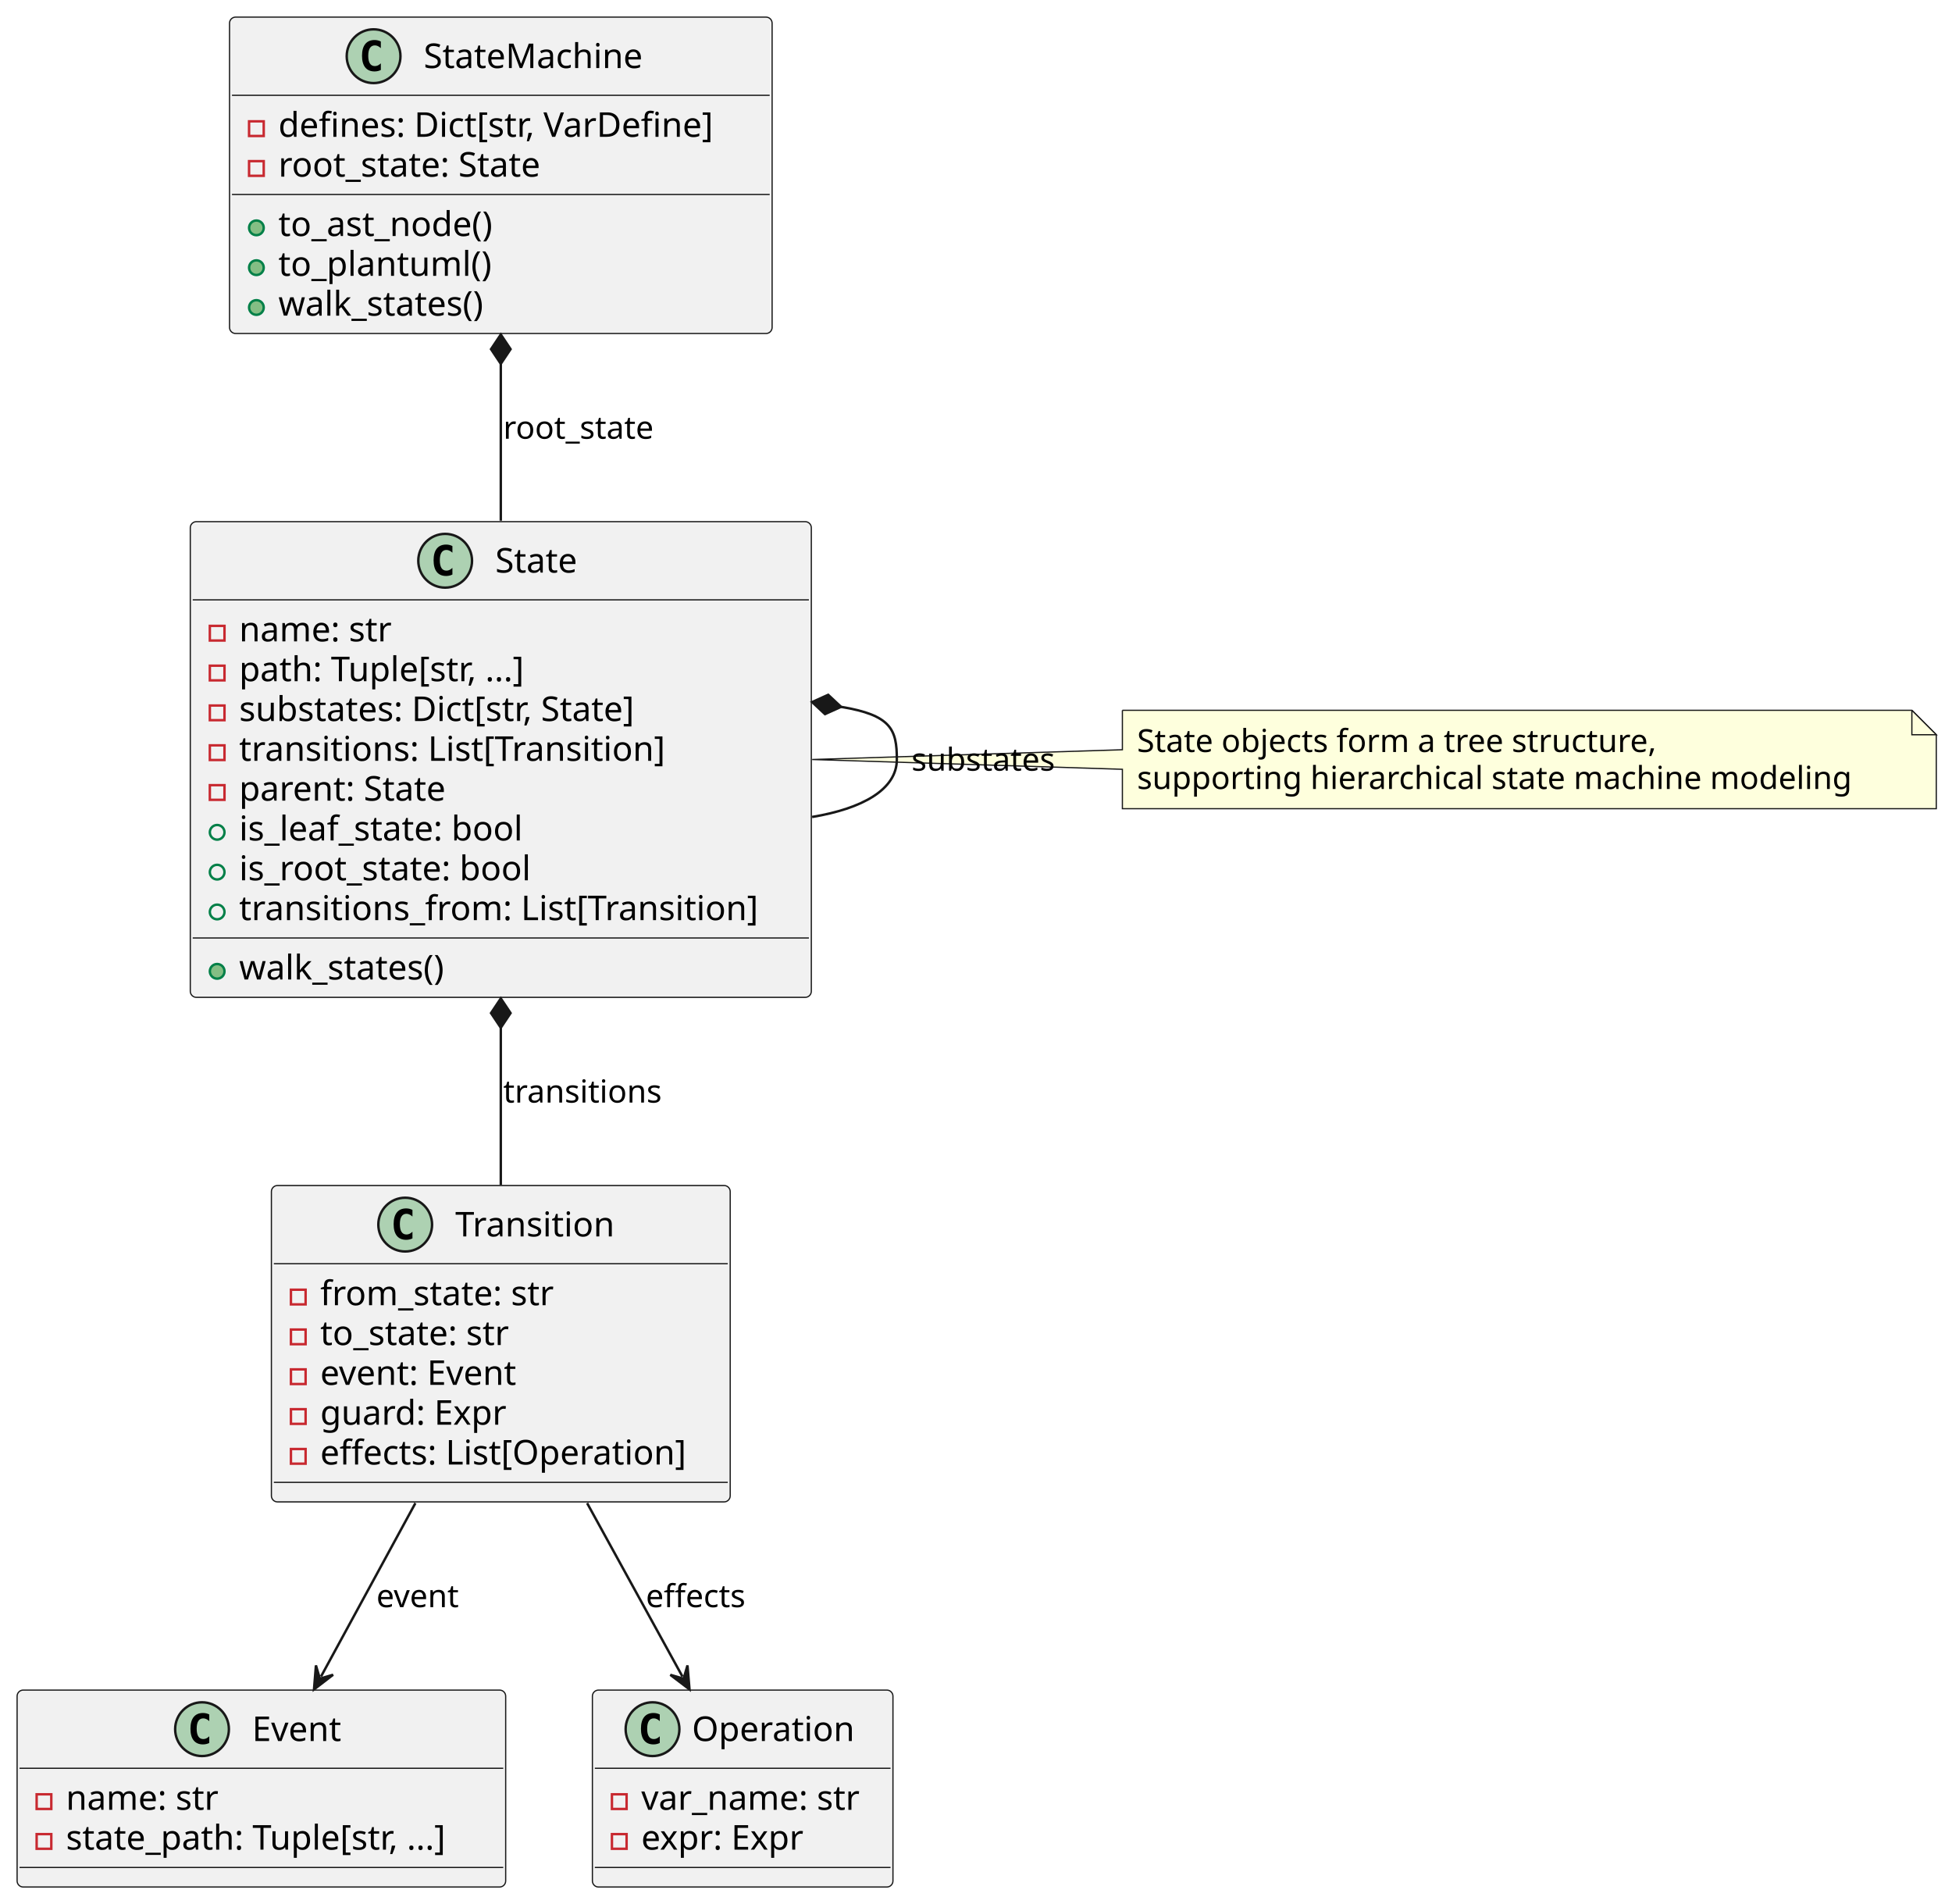
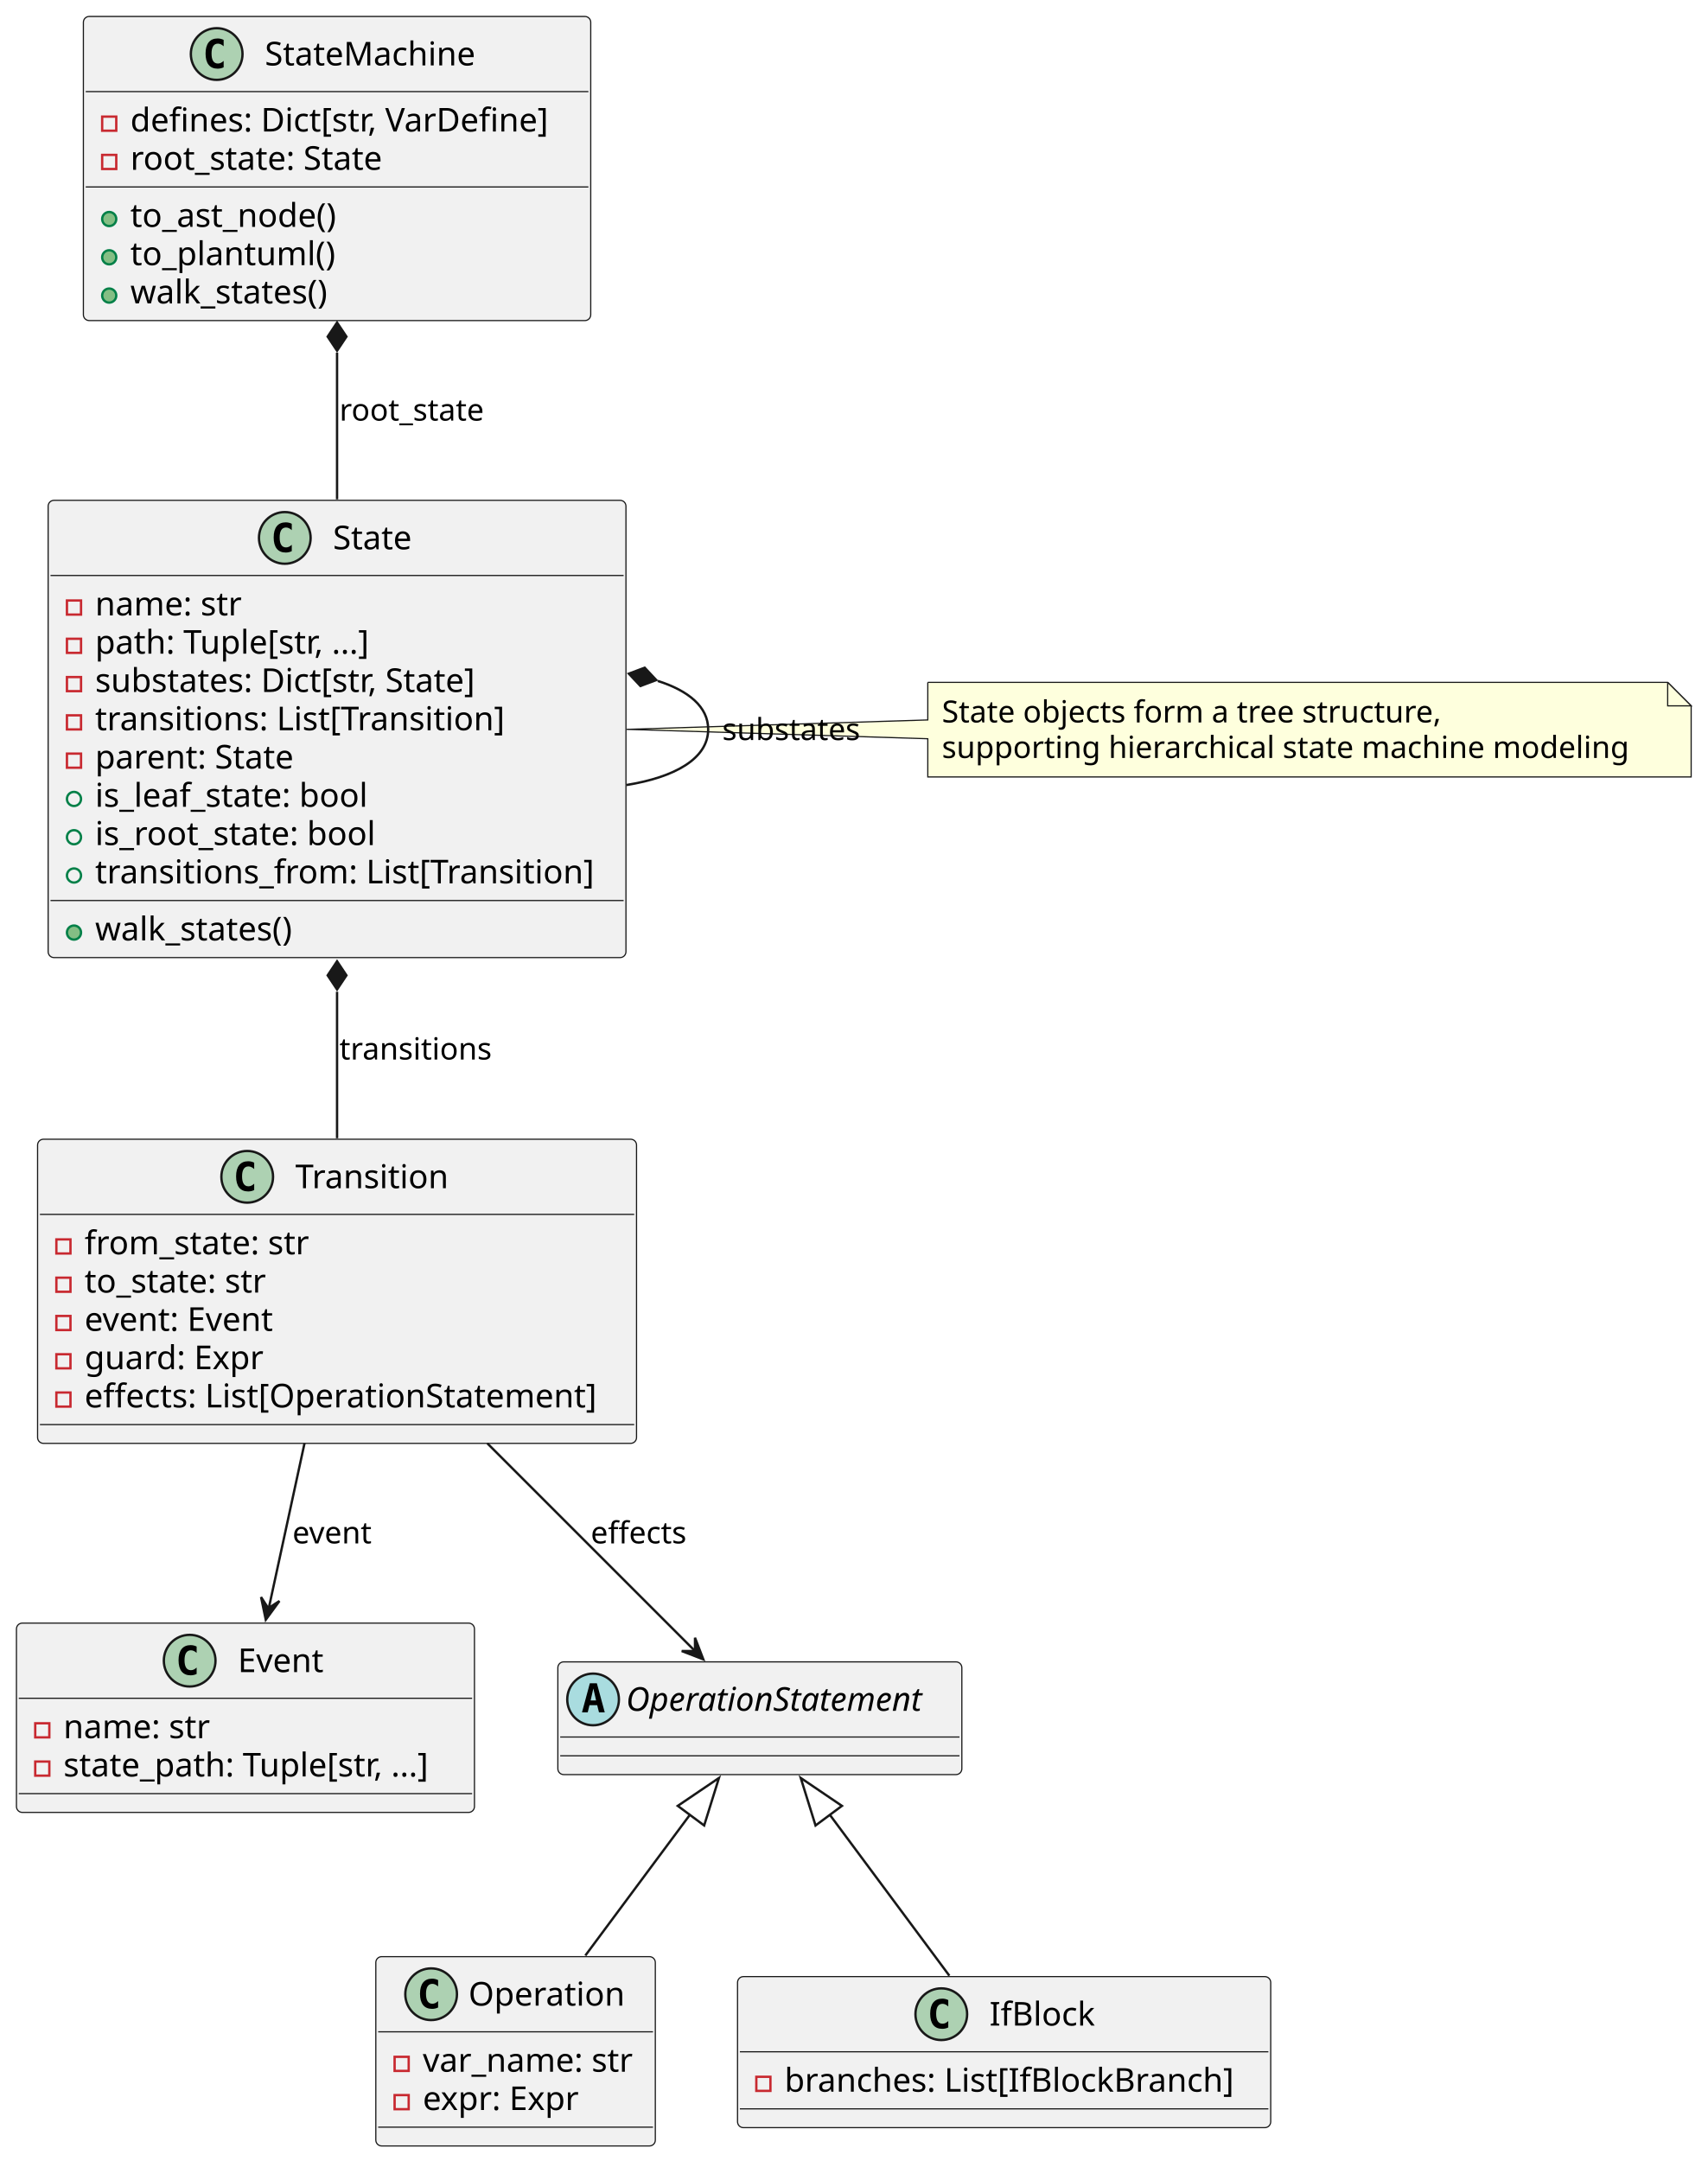
- <svg xmlns="http://www.w3.org/2000/svg" contentStyleType="text/css" data-diagram-type="CLASS" height="779px" preserveAspectRatio="none" style="width:799px;height:779px;background:#FFFFFF;" version="1.1" viewBox="0 0 799 779" width="799px" zoomAndPan="magnify">
+ <svg xmlns="http://www.w3.org/2000/svg" contentStyleType="text/css" height="920px" preserveAspectRatio="none" style="width:727px;height:920px;background:#FFFFFF;" version="1.1" viewBox="0 0 727 920" width="727px" zoomAndPan="magnify">
  <defs />
  <g>
-     <g class="entity" data-entity="StateMachine" data-source-line="1" data-uid="ent0002" id="entity_StateMachine">
-       <rect fill="#F1F1F1" height="129.484" rx="2.5" ry="2.5" style="stroke:#181818;stroke-width:0.5;" width="222.096" x="93.95" y="7" />
-       <ellipse cx="152.917" cy="23" fill="#ADD1B2" rx="11" ry="11" style="stroke:#181818;stroke-width:1;" />
-       <path d="M155.886,28.641 Q155.307,28.938 154.667,29.078 Q154.026,29.234 153.323,29.234 Q150.823,29.234 149.495,27.594 Q148.182,25.938 148.182,22.812 Q148.182,19.688 149.495,18.031 Q150.823,16.375 153.323,16.375 Q154.026,16.375 154.667,16.531 Q155.323,16.688 155.886,16.984 L155.886,19.703 Q155.261,19.125 154.667,18.859 Q154.073,18.578 153.448,18.578 Q152.104,18.578 151.417,19.656 Q150.729,20.719 150.729,22.812 Q150.729,24.906 151.417,25.984 Q152.104,27.047 153.448,27.047 Q154.073,27.047 154.667,26.781 Q155.261,26.5 155.886,25.922 L155.886,28.641 Z " fill="#000000" />
-       <text fill="#000000" font-family="sans-serif" font-size="14" lengthAdjust="spacing" textLength="95.662" x="173.417" y="27.847">StateMachine</text>
-       <line style="stroke:#181818;stroke-width:0.5;" x1="94.95" x2="315.046" y1="39" y2="39" />
-       <rect fill="none" height="6" style="stroke:#C82930;stroke-width:1;" width="6" x="101.95" y="49.648" />
-       <text fill="#000000" font-family="sans-serif" font-size="14" lengthAdjust="spacing" textLength="196.096" x="113.95" y="55.995">defines: Dict[str, VarDefine]</text>
-       <rect fill="none" height="6" style="stroke:#C82930;stroke-width:1;" width="6" x="101.95" y="65.945" />
-       <text fill="#000000" font-family="sans-serif" font-size="14" lengthAdjust="spacing" textLength="117.065" x="113.95" y="72.292">root_state: State</text>
-       <line style="stroke:#181818;stroke-width:0.5;" x1="94.95" x2="315.046" y1="79.594" y2="79.594" />
-       <ellipse cx="104.95" cy="93.242" fill="#84BE84" rx="3" ry="3" style="stroke:#038048;stroke-width:1;" />
-       <text fill="#000000" font-family="sans-serif" font-size="14" lengthAdjust="spacing" textLength="95.279" x="113.95" y="96.589">to_ast_node()</text>
-       <ellipse cx="104.95" cy="109.539" fill="#84BE84" rx="3" ry="3" style="stroke:#038048;stroke-width:1;" />
-       <text fill="#000000" font-family="sans-serif" font-size="14" lengthAdjust="spacing" textLength="94.097" x="113.95" y="112.886">to_plantuml()</text>
-       <ellipse cx="104.95" cy="125.836" fill="#84BE84" rx="3" ry="3" style="stroke:#038048;stroke-width:1;" />
-       <text fill="#000000" font-family="sans-serif" font-size="14" lengthAdjust="spacing" textLength="92.709" x="113.95" y="129.183">walk_states()</text>
+     <g id="elem_StateMachine">
+       <rect codeLine="1" fill="#F1F1F1" height="129.484" id="StateMachine" rx="2.5" ry="2.5" style="stroke:#181818;stroke-width:0.5;" width="216" x="35.5" y="7" />
+       <ellipse cx="92.25" cy="23" fill="#ADD1B2" rx="11" ry="11" style="stroke:#181818;stroke-width:1.0;" />
+       <path d="M95.219,28.641 Q94.641,28.938 94,29.078 Q93.359,29.234 92.656,29.234 Q90.156,29.234 88.828,27.594 Q87.516,25.938 87.516,22.812 Q87.516,19.688 88.828,18.031 Q90.156,16.375 92.656,16.375 Q93.359,16.375 94,16.531 Q94.656,16.688 95.219,16.984 L95.219,19.703 Q94.594,19.125 94,18.859 Q93.406,18.578 92.781,18.578 Q91.438,18.578 90.75,19.656 Q90.062,20.719 90.062,22.812 Q90.062,24.906 90.75,25.984 Q91.438,27.047 92.781,27.047 Q93.406,27.047 94,26.781 Q94.594,26.5 95.219,25.922 L95.219,28.641 Z " fill="#000000" />
+       <text fill="#000000" font-family="sans-serif" font-size="14" lengthAdjust="spacing" textLength="94" x="112.75" y="27.847">StateMachine</text>
+       <line style="stroke:#181818;stroke-width:0.5;" x1="36.5" x2="250.5" y1="39" y2="39" />
+       <rect fill="none" height="6" style="stroke:#C82930;stroke-width:1.0;" width="6" x="43.5" y="49.648" />
+       <text fill="#000000" font-family="sans-serif" font-size="14" lengthAdjust="spacing" textLength="190" x="55.5" y="55.995">defines: Dict[str, VarDefine]</text>
+       <rect fill="none" height="6" style="stroke:#C82930;stroke-width:1.0;" width="6" x="43.5" y="65.945" />
+       <text fill="#000000" font-family="sans-serif" font-size="14" lengthAdjust="spacing" textLength="115" x="55.5" y="72.292">root_state: State</text>
+       <line style="stroke:#181818;stroke-width:0.5;" x1="36.5" x2="250.5" y1="79.594" y2="79.594" />
+       <ellipse cx="46.5" cy="93.242" fill="#84BE84" rx="3" ry="3" style="stroke:#038048;stroke-width:1.0;" />
+       <text fill="#000000" font-family="sans-serif" font-size="14" lengthAdjust="spacing" textLength="95" x="55.5" y="96.589">to_ast_node()</text>
+       <ellipse cx="46.5" cy="109.539" fill="#84BE84" rx="3" ry="3" style="stroke:#038048;stroke-width:1.0;" />
+       <text fill="#000000" font-family="sans-serif" font-size="14" lengthAdjust="spacing" textLength="90" x="55.5" y="112.886">to_plantuml()</text>
+       <ellipse cx="46.5" cy="125.836" fill="#84BE84" rx="3" ry="3" style="stroke:#038048;stroke-width:1.0;" />
+       <text fill="#000000" font-family="sans-serif" font-size="14" lengthAdjust="spacing" textLength="90" x="55.5" y="129.183">walk_states()</text>
    </g>
-     <g class="entity" data-entity="State" data-source-line="9" data-uid="ent0003" id="entity_State">
-       <rect fill="#F1F1F1" height="194.672" rx="2.5" ry="2.5" style="stroke:#181818;stroke-width:0.5;" width="254.204" x="77.89" y="213.48" />
-       <ellipse cx="182.213" cy="229.48" fill="#ADD1B2" rx="11" ry="11" style="stroke:#181818;stroke-width:1;" />
-       <path d="M185.182,235.121 Q184.604,235.417 183.963,235.558 Q183.323,235.714 182.619,235.714 Q180.119,235.714 178.791,234.074 Q177.479,232.417 177.479,229.292 Q177.479,226.167 178.791,224.511 Q180.119,222.855 182.619,222.855 Q183.323,222.855 183.963,223.011 Q184.619,223.167 185.182,223.464 L185.182,226.183 Q184.557,225.605 183.963,225.339 Q183.369,225.058 182.744,225.058 Q181.401,225.058 180.713,226.136 Q180.026,227.199 180.026,229.292 Q180.026,231.386 180.713,232.464 Q181.401,233.527 182.744,233.527 Q183.369,233.527 183.963,233.261 Q184.557,232.98 185.182,232.402 L185.182,235.121 Z " fill="#000000" />
-       <text fill="#000000" font-family="sans-serif" font-size="14" lengthAdjust="spacing" textLength="37.058" x="202.713" y="234.327">State</text>
-       <line style="stroke:#181818;stroke-width:0.5;" x1="78.89" x2="331.094" y1="245.48" y2="245.48" />
-       <rect fill="none" height="6" style="stroke:#C82930;stroke-width:1;" width="6" x="85.89" y="256.128" />
-       <text fill="#000000" font-family="sans-serif" font-size="14" lengthAdjust="spacing" textLength="67.409" x="97.89" y="262.475">name: str</text>
-       <rect fill="none" height="6" style="stroke:#C82930;stroke-width:1;" width="6" x="85.89" y="272.425" />
-       <text fill="#000000" font-family="sans-serif" font-size="14" lengthAdjust="spacing" textLength="131.523" x="97.89" y="278.772">path: Tuple[str, ...]</text>
-       <rect fill="none" height="6" style="stroke:#C82930;stroke-width:1;" width="6" x="85.89" y="288.722" />
-       <text fill="#000000" font-family="sans-serif" font-size="14" lengthAdjust="spacing" textLength="180.257" x="97.89" y="295.069">substates: Dict[str, State]</text>
-       <rect fill="none" height="6" style="stroke:#C82930;stroke-width:1;" width="6" x="85.89" y="305.019" />
-       <text fill="#000000" font-family="sans-serif" font-size="14" lengthAdjust="spacing" textLength="188.316" x="97.89" y="311.366">transitions: List[Transition]</text>
-       <rect fill="none" height="6" style="stroke:#C82930;stroke-width:1;" width="6" x="85.89" y="321.316" />
-       <text fill="#000000" font-family="sans-serif" font-size="14" lengthAdjust="spacing" textLength="92.422" x="97.89" y="327.663">parent: State</text>
-       <ellipse cx="88.89" cy="340.613" fill="none" rx="3" ry="3" style="stroke:#038048;stroke-width:1;" />
-       <text fill="#000000" font-family="sans-serif" font-size="14" lengthAdjust="spacing" textLength="125.733" x="97.89" y="343.959">is_leaf_state: bool</text>
-       <ellipse cx="88.89" cy="356.91" fill="none" rx="3" ry="3" style="stroke:#038048;stroke-width:1;" />
-       <text fill="#000000" font-family="sans-serif" font-size="14" lengthAdjust="spacing" textLength="128.099" x="97.89" y="360.256">is_root_state: bool</text>
-       <ellipse cx="88.89" cy="373.207" fill="none" rx="3" ry="3" style="stroke:#038048;stroke-width:1;" />
-       <text fill="#000000" font-family="sans-serif" font-size="14" lengthAdjust="spacing" textLength="228.204" x="97.89" y="376.553">transitions_from: List[Transition]</text>
-       <line style="stroke:#181818;stroke-width:0.5;" x1="78.89" x2="331.094" y1="383.855" y2="383.855" />
-       <ellipse cx="88.89" cy="397.503" fill="#84BE84" rx="3" ry="3" style="stroke:#038048;stroke-width:1;" />
-       <text fill="#000000" font-family="sans-serif" font-size="14" lengthAdjust="spacing" textLength="92.709" x="97.89" y="400.85">walk_states()</text>
+     <g id="elem_State">
+       <rect codeLine="9" fill="#F1F1F1" height="194.672" id="State" rx="2.5" ry="2.5" style="stroke:#181818;stroke-width:0.5;" width="246" x="20.5" y="213" />
+       <ellipse cx="121.25" cy="229" fill="#ADD1B2" rx="11" ry="11" style="stroke:#181818;stroke-width:1.0;" />
+       <path d="M124.219,234.641 Q123.641,234.938 123,235.078 Q122.359,235.234 121.656,235.234 Q119.156,235.234 117.828,233.594 Q116.516,231.938 116.516,228.812 Q116.516,225.688 117.828,224.031 Q119.156,222.375 121.656,222.375 Q122.359,222.375 123,222.531 Q123.656,222.688 124.219,222.984 L124.219,225.703 Q123.594,225.125 123,224.859 Q122.406,224.578 121.781,224.578 Q120.438,224.578 119.75,225.656 Q119.062,226.719 119.062,228.812 Q119.062,230.906 119.75,231.984 Q120.438,233.047 121.781,233.047 Q122.406,233.047 123,232.781 Q123.594,232.5 124.219,231.922 L124.219,234.641 Z " fill="#000000" />
+       <text fill="#000000" font-family="sans-serif" font-size="14" lengthAdjust="spacing" textLength="36" x="141.75" y="233.847">State</text>
+       <line style="stroke:#181818;stroke-width:0.5;" x1="21.5" x2="265.5" y1="245" y2="245" />
+       <rect fill="none" height="6" style="stroke:#C82930;stroke-width:1.0;" width="6" x="28.5" y="255.648" />
+       <text fill="#000000" font-family="sans-serif" font-size="14" lengthAdjust="spacing" textLength="66" x="40.5" y="261.995">name: str</text>
+       <rect fill="none" height="6" style="stroke:#C82930;stroke-width:1.0;" width="6" x="28.5" y="271.945" />
+       <text fill="#000000" font-family="sans-serif" font-size="14" lengthAdjust="spacing" textLength="127" x="40.5" y="278.292">path: Tuple[str, ...]</text>
+       <rect fill="none" height="6" style="stroke:#C82930;stroke-width:1.0;" width="6" x="28.5" y="288.242" />
+       <text fill="#000000" font-family="sans-serif" font-size="14" lengthAdjust="spacing" textLength="177" x="40.5" y="294.589">substates: Dict[str, State]</text>
+       <rect fill="none" height="6" style="stroke:#C82930;stroke-width:1.0;" width="6" x="28.5" y="304.539" />
+       <text fill="#000000" font-family="sans-serif" font-size="14" lengthAdjust="spacing" textLength="182" x="40.5" y="310.886">transitions: List[Transition]</text>
+       <rect fill="none" height="6" style="stroke:#C82930;stroke-width:1.0;" width="6" x="28.5" y="320.836" />
+       <text fill="#000000" font-family="sans-serif" font-size="14" lengthAdjust="spacing" textLength="90" x="40.5" y="327.183">parent: State</text>
+       <ellipse cx="31.5" cy="340.133" fill="none" rx="3" ry="3" style="stroke:#038048;stroke-width:1.0;" />
+       <text fill="#000000" font-family="sans-serif" font-size="14" lengthAdjust="spacing" textLength="123" x="40.5" y="343.479">is_leaf_state: bool</text>
+       <ellipse cx="31.5" cy="356.43" fill="none" rx="3" ry="3" style="stroke:#038048;stroke-width:1.0;" />
+       <text fill="#000000" font-family="sans-serif" font-size="14" lengthAdjust="spacing" textLength="127" x="40.5" y="359.776">is_root_state: bool</text>
+       <ellipse cx="31.5" cy="372.727" fill="none" rx="3" ry="3" style="stroke:#038048;stroke-width:1.0;" />
+       <text fill="#000000" font-family="sans-serif" font-size="14" lengthAdjust="spacing" textLength="220" x="40.5" y="376.073">transitions_from: List[Transition]</text>
+       <line style="stroke:#181818;stroke-width:0.5;" x1="21.5" x2="265.5" y1="383.375" y2="383.375" />
+       <ellipse cx="31.5" cy="397.023" fill="#84BE84" rx="3" ry="3" style="stroke:#038048;stroke-width:1.0;" />
+       <text fill="#000000" font-family="sans-serif" font-size="14" lengthAdjust="spacing" textLength="90" x="40.5" y="400.37">walk_states()</text>
    </g>
-     <g class="entity" data-entity="Transition" data-source-line="21" data-uid="ent0004" id="entity_Transition">
-       <rect fill="#F1F1F1" height="129.484" rx="2.5" ry="2.5" style="stroke:#181818;stroke-width:0.5;" width="187.8" x="111.09" y="485.15" />
-       <ellipse cx="165.859" cy="501.15" fill="#ADD1B2" rx="11" ry="11" style="stroke:#181818;stroke-width:1;" />
-       <path d="M168.828,506.791 Q168.25,507.087 167.609,507.228 Q166.969,507.384 166.266,507.384 Q163.766,507.384 162.438,505.744 Q161.125,504.087 161.125,500.962 Q161.125,497.837 162.438,496.181 Q163.766,494.525 166.266,494.525 Q166.969,494.525 167.609,494.681 Q168.266,494.837 168.828,495.134 L168.828,497.853 Q168.203,497.275 167.609,497.009 Q167.016,496.728 166.391,496.728 Q165.047,496.728 164.359,497.806 Q163.672,498.869 163.672,500.962 Q163.672,503.056 164.359,504.134 Q165.047,505.197 166.391,505.197 Q167.016,505.197 167.609,504.931 Q168.203,504.65 168.828,504.072 L168.828,506.791 Z " fill="#000000" />
-       <text fill="#000000" font-family="sans-serif" font-size="14" lengthAdjust="spacing" textLength="69.761" x="186.359" y="505.997">Transition</text>
-       <line style="stroke:#181818;stroke-width:0.5;" x1="112.09" x2="297.89" y1="517.15" y2="517.15" />
-       <rect fill="none" height="6" style="stroke:#C82930;stroke-width:1;" width="6" x="119.09" y="527.798" />
-       <text fill="#000000" font-family="sans-serif" font-size="14" lengthAdjust="spacing" textLength="103.059" x="131.09" y="534.145">from_state: str</text>
-       <rect fill="none" height="6" style="stroke:#C82930;stroke-width:1;" width="6" x="119.09" y="544.095" />
-       <text fill="#000000" font-family="sans-serif" font-size="14" lengthAdjust="spacing" textLength="84.226" x="131.09" y="550.442">to_state: str</text>
-       <rect fill="none" height="6" style="stroke:#C82930;stroke-width:1;" width="6" x="119.09" y="560.392" />
-       <text fill="#000000" font-family="sans-serif" font-size="14" lengthAdjust="spacing" textLength="89.147" x="131.09" y="566.739">event: Event</text>
-       <rect fill="none" height="6" style="stroke:#C82930;stroke-width:1;" width="6" x="119.09" y="576.689" />
-       <text fill="#000000" font-family="sans-serif" font-size="14" lengthAdjust="spacing" textLength="81.922" x="131.09" y="583.036">guard: Expr</text>
-       <rect fill="none" height="6" style="stroke:#C82930;stroke-width:1;" width="6" x="119.09" y="592.986" />
-       <text fill="#000000" font-family="sans-serif" font-size="14" lengthAdjust="spacing" textLength="161.8" x="131.09" y="599.333">effects: List[Operation]</text>
-       <line style="stroke:#181818;stroke-width:0.5;" x1="112.09" x2="297.89" y1="606.634" y2="606.634" />
+     <g id="elem_Transition">
+       <rect codeLine="21" fill="#F1F1F1" height="129.484" id="Transition" rx="2.5" ry="2.5" style="stroke:#181818;stroke-width:0.5;" width="255" x="16" y="485" />
+       <ellipse cx="105.25" cy="501" fill="#ADD1B2" rx="11" ry="11" style="stroke:#181818;stroke-width:1.0;" />
+       <path d="M108.219,506.641 Q107.641,506.938 107,507.078 Q106.359,507.234 105.656,507.234 Q103.156,507.234 101.828,505.594 Q100.516,503.938 100.516,500.812 Q100.516,497.688 101.828,496.031 Q103.156,494.375 105.656,494.375 Q106.359,494.375 107,494.531 Q107.656,494.688 108.219,494.984 L108.219,497.703 Q107.594,497.125 107,496.859 Q106.406,496.578 105.781,496.578 Q104.438,496.578 103.75,497.656 Q103.062,498.719 103.062,500.812 Q103.062,502.906 103.75,503.984 Q104.438,505.047 105.781,505.047 Q106.406,505.047 107,504.781 Q107.594,504.5 108.219,503.922 L108.219,506.641 Z " fill="#000000" />
+       <text fill="#000000" font-family="sans-serif" font-size="14" lengthAdjust="spacing" textLength="68" x="125.75" y="505.847">Transition</text>
+       <line style="stroke:#181818;stroke-width:0.5;" x1="17" x2="270" y1="517" y2="517" />
+       <rect fill="none" height="6" style="stroke:#C82930;stroke-width:1.0;" width="6" x="24" y="527.648" />
+       <text fill="#000000" font-family="sans-serif" font-size="14" lengthAdjust="spacing" textLength="100" x="36" y="533.995">from_state: str</text>
+       <rect fill="none" height="6" style="stroke:#C82930;stroke-width:1.0;" width="6" x="24" y="543.945" />
+       <text fill="#000000" font-family="sans-serif" font-size="14" lengthAdjust="spacing" textLength="83" x="36" y="550.292">to_state: str</text>
+       <rect fill="none" height="6" style="stroke:#C82930;stroke-width:1.0;" width="6" x="24" y="560.242" />
+       <text fill="#000000" font-family="sans-serif" font-size="14" lengthAdjust="spacing" textLength="87" x="36" y="566.589">event: Event</text>
+       <rect fill="none" height="6" style="stroke:#C82930;stroke-width:1.0;" width="6" x="24" y="576.539" />
+       <text fill="#000000" font-family="sans-serif" font-size="14" lengthAdjust="spacing" textLength="79" x="36" y="582.886">guard: Expr</text>
+       <rect fill="none" height="6" style="stroke:#C82930;stroke-width:1.0;" width="6" x="24" y="592.836" />
+       <text fill="#000000" font-family="sans-serif" font-size="14" lengthAdjust="spacing" textLength="229" x="36" y="599.183">effects: List[OperationStatement]</text>
+       <line style="stroke:#181818;stroke-width:0.5;" x1="17" x2="270" y1="606.484" y2="606.484" />
    </g>
-     <g class="entity" data-entity="Event" data-source-line="29" data-uid="ent0005" id="entity_Event">
-       <rect fill="#F1F1F1" height="80.594" rx="2.5" ry="2.5" style="stroke:#181818;stroke-width:0.5;" width="199.988" x="7" y="691.64" />
-       <ellipse cx="82.691" cy="707.64" fill="#ADD1B2" rx="11" ry="11" style="stroke:#181818;stroke-width:1;" />
-       <path d="M85.66,713.281 Q85.082,713.577 84.441,713.718 Q83.8,713.874 83.097,713.874 Q80.597,713.874 79.269,712.234 Q77.957,710.577 77.957,707.452 Q77.957,704.327 79.269,702.671 Q80.597,701.015 83.097,701.015 Q83.8,701.015 84.441,701.171 Q85.097,701.327 85.66,701.624 L85.66,704.343 Q85.035,703.765 84.441,703.499 Q83.847,703.218 83.222,703.218 Q81.878,703.218 81.191,704.296 Q80.503,705.359 80.503,707.452 Q80.503,709.546 81.191,710.624 Q81.878,711.687 83.222,711.687 Q83.847,711.687 84.441,711.421 Q85.035,711.14 85.66,710.562 L85.66,713.281 Z " fill="#000000" />
-       <text fill="#000000" font-family="sans-serif" font-size="14" lengthAdjust="spacing" textLength="40.106" x="103.191" y="712.487">Event</text>
-       <line style="stroke:#181818;stroke-width:0.5;" x1="8" x2="205.988" y1="723.64" y2="723.64" />
-       <rect fill="none" height="6" style="stroke:#C82930;stroke-width:1;" width="6" x="15" y="734.288" />
-       <text fill="#000000" font-family="sans-serif" font-size="14" lengthAdjust="spacing" textLength="67.409" x="27" y="740.635">name: str</text>
-       <rect fill="none" height="6" style="stroke:#C82930;stroke-width:1;" width="6" x="15" y="750.585" />
-       <text fill="#000000" font-family="sans-serif" font-size="14" lengthAdjust="spacing" textLength="173.988" x="27" y="756.932">state_path: Tuple[str, ...]</text>
-       <line style="stroke:#181818;stroke-width:0.5;" x1="8" x2="205.988" y1="764.234" y2="764.234" />
+     <g id="elem_Event">
+       <rect codeLine="29" fill="#F1F1F1" height="80.594" id="Event" rx="2.5" ry="2.5" style="stroke:#181818;stroke-width:0.5;" width="195" x="7" y="691" />
+       <ellipse cx="80.75" cy="707" fill="#ADD1B2" rx="11" ry="11" style="stroke:#181818;stroke-width:1.0;" />
+       <path d="M83.719,712.641 Q83.141,712.938 82.5,713.078 Q81.859,713.234 81.156,713.234 Q78.656,713.234 77.328,711.594 Q76.016,709.938 76.016,706.812 Q76.016,703.688 77.328,702.031 Q78.656,700.375 81.156,700.375 Q81.859,700.375 82.5,700.531 Q83.156,700.688 83.719,700.984 L83.719,703.703 Q83.094,703.125 82.5,702.859 Q81.906,702.578 81.281,702.578 Q79.938,702.578 79.25,703.656 Q78.562,704.719 78.562,706.812 Q78.562,708.906 79.25,709.984 Q79.938,711.047 81.281,711.047 Q81.906,711.047 82.5,710.781 Q83.094,710.5 83.719,709.922 L83.719,712.641 Z " fill="#000000" />
+       <text fill="#000000" font-family="sans-serif" font-size="14" lengthAdjust="spacing" textLength="39" x="101.25" y="711.847">Event</text>
+       <line style="stroke:#181818;stroke-width:0.5;" x1="8" x2="201" y1="723" y2="723" />
+       <rect fill="none" height="6" style="stroke:#C82930;stroke-width:1.0;" width="6" x="15" y="733.648" />
+       <text fill="#000000" font-family="sans-serif" font-size="14" lengthAdjust="spacing" textLength="66" x="27" y="739.995">name: str</text>
+       <rect fill="none" height="6" style="stroke:#C82930;stroke-width:1.0;" width="6" x="15" y="749.945" />
+       <text fill="#000000" font-family="sans-serif" font-size="14" lengthAdjust="spacing" textLength="169" x="27" y="756.292">state_path: Tuple[str, ...]</text>
+       <line style="stroke:#181818;stroke-width:0.5;" x1="8" x2="201" y1="763.594" y2="763.594" />
    </g>
-     <g class="entity" data-entity="Operation" data-source-line="34" data-uid="ent0006" id="entity_Operation">
-       <rect fill="#F1F1F1" height="80.594" rx="2.5" ry="2.5" style="stroke:#181818;stroke-width:0.5;" width="123.029" x="242.48" y="691.64" />
-       <ellipse cx="267.091" cy="707.64" fill="#ADD1B2" rx="11" ry="11" style="stroke:#181818;stroke-width:1;" />
-       <path d="M270.06,713.281 Q269.481,713.577 268.841,713.718 Q268.2,713.874 267.497,713.874 Q264.997,713.874 263.669,712.234 Q262.356,710.577 262.356,707.452 Q262.356,704.327 263.669,702.671 Q264.997,701.015 267.497,701.015 Q268.2,701.015 268.841,701.171 Q269.497,701.327 270.06,701.624 L270.06,704.343 Q269.435,703.765 268.841,703.499 Q268.247,703.218 267.622,703.218 Q266.278,703.218 265.591,704.296 Q264.903,705.359 264.903,707.452 Q264.903,709.546 265.591,710.624 Q266.278,711.687 267.622,711.687 Q268.247,711.687 268.841,711.421 Q269.435,711.14 270.06,710.562 L270.06,713.281 Z " fill="#000000" />
-       <text fill="#000000" font-family="sans-serif" font-size="14" lengthAdjust="spacing" textLength="69.672" x="283.227" y="712.487">Operation</text>
-       <line style="stroke:#181818;stroke-width:0.5;" x1="243.48" x2="364.509" y1="723.64" y2="723.64" />
-       <rect fill="none" height="6" style="stroke:#C82930;stroke-width:1;" width="6" x="250.48" y="734.288" />
-       <text fill="#000000" font-family="sans-serif" font-size="14" lengthAdjust="spacing" textLength="97.029" x="262.48" y="740.635">var_name: str</text>
-       <rect fill="none" height="6" style="stroke:#C82930;stroke-width:1;" width="6" x="250.48" y="750.585" />
-       <text fill="#000000" font-family="sans-serif" font-size="14" lengthAdjust="spacing" textLength="72.481" x="262.48" y="756.932">expr: Expr</text>
-       <line style="stroke:#181818;stroke-width:0.5;" x1="243.48" x2="364.509" y1="764.234" y2="764.234" />
+     <g id="elem_OperationStatement">
+       <rect codeLine="34" fill="#F1F1F1" height="48" id="OperationStatement" rx="2.5" ry="2.5" style="stroke:#181818;stroke-width:0.5;" width="172" x="237.5" y="707.5" />
+       <ellipse cx="252.5" cy="723.5" fill="#A9DCDF" rx="11" ry="11" style="stroke:#181818;stroke-width:1.0;" />
+       <path d="M252.609,718.844 L251.453,723.922 L253.781,723.922 L252.609,718.844 Z M251.125,716.609 L254.109,716.609 L257.469,729 L255.016,729 L254.25,725.938 L250.969,725.938 L250.219,729 L247.781,729 L251.125,716.609 Z " fill="#000000" />
+       <text fill="#000000" font-family="sans-serif" font-size="14" font-style="italic" lengthAdjust="spacing" textLength="140" x="266.5" y="728.347">OperationStatement</text>
+       <line style="stroke:#181818;stroke-width:0.5;" x1="238.5" x2="408.5" y1="739.5" y2="739.5" />
+       <line style="stroke:#181818;stroke-width:0.5;" x1="238.5" x2="408.5" y1="747.5" y2="747.5" />
    </g>
-     <g class="entity" data-entity="GMN12" data-source-line="46" data-uid="ent0013" id="entity_GMN12">
-       <path d="M459.42,290.68 L459.42,306.82 L332.45,310.82 L459.42,314.82 L459.42,330.946 A0,0 0 0 0 459.42,330.946 L792.572,330.946 A0,0 0 0 0 792.572,330.946 L792.572,300.68 L782.572,290.68 L459.42,290.68 A0,0 0 0 0 459.42,290.68" fill="#FEFFDD" style="stroke:#181818;stroke-width:0.5;" />
-       <path d="M782.572,290.68 L782.572,300.68 L792.572,300.68 L782.572,290.68" fill="#FEFFDD" style="stroke:#181818;stroke-width:0.5;" />
-       <text fill="#000000" font-family="sans-serif" font-size="13" lengthAdjust="spacing" textLength="230.261" x="465.42" y="307.747">State objects form a tree structure,</text>
-       <text fill="#000000" font-family="sans-serif" font-size="13" lengthAdjust="spacing" textLength="312.152" x="465.42" y="322.88">supporting hierarchical state machine modeling</text>
+     <g id="elem_Operation">
+       <rect codeLine="36" fill="#F1F1F1" height="80.594" id="Operation" rx="2.5" ry="2.5" style="stroke:#181818;stroke-width:0.5;" width="119" x="160" y="833" />
+       <ellipse cx="183.55" cy="849" fill="#ADD1B2" rx="11" ry="11" style="stroke:#181818;stroke-width:1.0;" />
+       <path d="M186.519,854.641 Q185.941,854.938 185.3,855.078 Q184.659,855.234 183.956,855.234 Q181.456,855.234 180.128,853.594 Q178.816,851.938 178.816,848.812 Q178.816,845.688 180.128,844.031 Q181.456,842.375 183.956,842.375 Q184.659,842.375 185.3,842.531 Q185.956,842.688 186.519,842.984 L186.519,845.703 Q185.894,845.125 185.3,844.859 Q184.706,844.578 184.081,844.578 Q182.738,844.578 182.05,845.656 Q181.363,846.719 181.363,848.812 Q181.363,850.906 182.05,851.984 Q182.738,853.047 184.081,853.047 Q184.706,853.047 185.3,852.781 Q185.894,852.5 186.519,851.922 L186.519,854.641 Z " fill="#000000" />
+       <text fill="#000000" font-family="sans-serif" font-size="14" lengthAdjust="spacing" textLength="68" x="199.45" y="853.847">Operation</text>
+       <line style="stroke:#181818;stroke-width:0.5;" x1="161" x2="278" y1="865" y2="865" />
+       <rect fill="none" height="6" style="stroke:#C82930;stroke-width:1.0;" width="6" x="168" y="875.648" />
+       <text fill="#000000" font-family="sans-serif" font-size="14" lengthAdjust="spacing" textLength="93" x="180" y="881.995">var_name: str</text>
+       <rect fill="none" height="6" style="stroke:#C82930;stroke-width:1.0;" width="6" x="168" y="891.945" />
+       <text fill="#000000" font-family="sans-serif" font-size="14" lengthAdjust="spacing" textLength="69" x="180" y="898.292">expr: Expr</text>
+       <line style="stroke:#181818;stroke-width:0.5;" x1="161" x2="278" y1="905.594" y2="905.594" />
    </g>
-     <g class="link" data-entity-1="StateMachine" data-entity-2="State" data-source-line="39" data-uid="lnk7" id="link_StateMachine_State">
-       <path codeLine="39" d="M204.99,148.89 C204.99,172.34 204.99,187.42 204.99,213.08" fill="none" id="StateMachine-backto-State" style="stroke:#181818;stroke-width:1;" />
-       <polygon fill="#181818" points="204.99,136.89,200.99,142.89,204.99,148.89,208.99,142.89,204.99,136.89" style="stroke:#181818;stroke-width:1;" />
-       <text fill="#000000" font-family="sans-serif" font-size="13" lengthAdjust="spacing" textLength="65.781" x="205.99" y="179.547">root_state</text>
+     <g id="elem_IfBlock">
+       <rect codeLine="41" fill="#F1F1F1" height="64.297" id="IfBlock" rx="2.5" ry="2.5" style="stroke:#181818;stroke-width:0.5;" width="227" x="314" y="841.5" />
+       <ellipse cx="400.75" cy="857.5" fill="#ADD1B2" rx="11" ry="11" style="stroke:#181818;stroke-width:1.0;" />
+       <path d="M403.719,863.141 Q403.141,863.438 402.5,863.578 Q401.859,863.734 401.156,863.734 Q398.656,863.734 397.328,862.094 Q396.016,860.438 396.016,857.312 Q396.016,854.188 397.328,852.531 Q398.656,850.875 401.156,850.875 Q401.859,850.875 402.5,851.031 Q403.156,851.188 403.719,851.484 L403.719,854.203 Q403.094,853.625 402.5,853.359 Q401.906,853.078 401.281,853.078 Q399.938,853.078 399.25,854.156 Q398.562,855.219 398.562,857.312 Q398.562,859.406 399.25,860.484 Q399.938,861.547 401.281,861.547 Q401.906,861.547 402.5,861.281 Q403.094,861 403.719,860.422 L403.719,863.141 Z " fill="#000000" />
+       <text fill="#000000" font-family="sans-serif" font-size="14" lengthAdjust="spacing" textLength="45" x="421.25" y="862.347">IfBlock</text>
+       <line style="stroke:#181818;stroke-width:0.5;" x1="315" x2="540" y1="873.5" y2="873.5" />
+       <rect fill="none" height="6" style="stroke:#C82930;stroke-width:1.0;" width="6" x="322" y="884.148" />
+       <text fill="#000000" font-family="sans-serif" font-size="14" lengthAdjust="spacing" textLength="201" x="334" y="890.495">branches: List[IfBlockBranch]</text>
+       <line style="stroke:#181818;stroke-width:0.5;" x1="315" x2="540" y1="897.797" y2="897.797" />
    </g>
-     <g class="link" data-entity-1="State" data-entity-2="State" data-source-line="40" data-uid="lnk8" id="link_State_State">
-       <path codeLine="40" d="M344.259,289.267 C364.829,292.667 367.1,298.55 367.1,310.82 C367.1,323.09 352.99,330.92 332.42,334.33" fill="none" id="State-backto-State" style="stroke:#181818;stroke-width:1;" />
-       <polygon fill="#181818" points="332.42,287.31,337.687,292.235,344.259,289.267,338.992,284.342,332.42,287.31" style="stroke:#181818;stroke-width:1;" />
-       <text fill="#000000" font-family="sans-serif" font-size="13" lengthAdjust="spacing" textLength="62.969" x="373.1" y="315.387">substates</text>
+     <g id="elem_GMN16">
+       <path d="M395,290.5 L395,306.5 L266.81,310.5 L395,314.5 L395,330.766 A0,0 0 0 0 395,330.766 L720,330.766 A0,0 0 0 0 720,330.766 L720,300.5 L710,290.5 L395,290.5 A0,0 0 0 0 395,290.5 " fill="#FEFFDD" style="stroke:#181818;stroke-width:0.5;" />
+       <path d="M710,290.5 L710,300.5 L720,300.5 L710,290.5 " fill="#FEFFDD" style="stroke:#181818;stroke-width:0.5;" />
+       <text fill="#000000" font-family="sans-serif" font-size="13" lengthAdjust="spacing" textLength="227" x="401" y="307.567">State objects form a tree structure,</text>
+       <text fill="#000000" font-family="sans-serif" font-size="13" lengthAdjust="spacing" textLength="304" x="401" y="322.7">supporting hierarchical state machine modeling</text>
    </g>
-     <g class="link" data-entity-1="State" data-entity-2="Transition" data-source-line="41" data-uid="lnk9" id="link_State_Transition">
-       <path codeLine="41" d="M204.99,420.59 C204.99,446.32 204.99,461.47 204.99,484.97" fill="none" id="State-backto-Transition" style="stroke:#181818;stroke-width:1;" />
-       <polygon fill="#181818" points="204.99,408.59,200.99,414.59,204.99,420.59,208.99,414.59,204.99,408.59" style="stroke:#181818;stroke-width:1;" />
-       <text fill="#000000" font-family="sans-serif" font-size="13" lengthAdjust="spacing" textLength="68.707" x="205.99" y="451.217">transitions</text>
+     <g id="link_StateMachine_State">
+       <path codeLine="45" d="M143.5,150.15 C143.5,170.09 143.5,191.79 143.5,212.57 " fill="none" id="StateMachine-backto-State" style="stroke:#181818;stroke-width:1.0;" />
+       <polygon fill="#181818" points="143.5,137.32,139.5,143.32,143.5,149.32,147.5,143.32,143.5,137.32" style="stroke:#181818;stroke-width:1.0;" />
+       <text fill="#000000" font-family="sans-serif" font-size="13" lengthAdjust="spacing" textLength="66" x="144.5" y="179.067">root_state</text>
    </g>
-     <g class="link" data-entity-1="Transition" data-entity-2="Event" data-source-line="42" data-uid="lnk10" id="link_Transition_Event">
-       <path codeLine="42" d="M170.03,615.13 C156.18,640.58 143.56,663.761 131.399,686.091" fill="none" id="Transition-to-Event" style="stroke:#181818;stroke-width:1;" />
-       <polygon fill="#181818" points="128.53,691.36,136.347,685.369,130.921,686.969,129.321,681.543,128.53,691.36" style="stroke:#181818;stroke-width:1;" />
-       <text fill="#000000" font-family="sans-serif" font-size="13" lengthAdjust="spacing" textLength="37.026" x="154.06" y="657.707">event</text>
+     <g id="link_State_State">
+       <path codeLine="46" d="M280.04,289.89 C293.18,294.07 301.5,300.94 301.5,310.5 C301.5,322.98 287.3,330.88 266.72,334.2 " fill="none" id="State-backto-State" style="stroke:#181818;stroke-width:1.0;" />
+       <polygon fill="#181818" points="267.72,286.8,272.66,292.054,279.409,289.515,274.469,284.261,267.72,286.8" style="stroke:#181818;stroke-width:1.0;" />
+       <text fill="#000000" font-family="sans-serif" font-size="13" lengthAdjust="spacing" textLength="63" x="307.5" y="315.067">substates</text>
    </g>
-     <g class="link" data-entity-1="Transition" data-entity-2="Operation" data-source-line="43" data-uid="lnk11" id="link_Transition_Operation">
-       <path codeLine="43" d="M240.32,615.13 C254.31,640.58 267.059,663.773 279.339,686.103" fill="none" id="Transition-to-Operation" style="stroke:#181818;stroke-width:1;" />
-       <polygon fill="#181818" points="282.23,691.36,281.398,681.546,279.821,686.979,274.388,685.401,282.23,691.36" style="stroke:#181818;stroke-width:1;" />
-       <text fill="#000000" font-family="sans-serif" font-size="13" lengthAdjust="spacing" textLength="44.167" x="264.36" y="657.707">effects</text>
+     <g id="link_State_Transition">
+       <path codeLine="47" d="M143.5,422.21 C143.5,443.6 143.5,465.33 143.5,484.59 " fill="none" id="State-backto-Transition" style="stroke:#181818;stroke-width:1.0;" />
+       <polygon fill="#181818" points="143.5,409.24,139.5,415.24,143.5,421.24,147.5,415.24,143.5,409.24" style="stroke:#181818;stroke-width:1.0;" />
+       <text fill="#000000" font-family="sans-serif" font-size="13" lengthAdjust="spacing" textLength="67" x="144.5" y="451.067">transitions</text>
+     </g>
+     <g id="link_Transition_Event">
+       <path codeLine="48" d="M129.64,614.47 C124.6,637.75 119,663.58 114.37,684.94 " fill="none" id="Transition-to-Event" style="stroke:#181818;stroke-width:1.0;" />
+       <polygon fill="#181818" points="113.15,689.56,118.963,681.61,114.207,684.673,111.144,679.918,113.15,689.56" style="stroke:#181818;stroke-width:1.0;" />
+       <text fill="#000000" font-family="sans-serif" font-size="13" lengthAdjust="spacing" textLength="36" x="124.5" y="657.067">event</text>
+     </g>
+     <g id="link_Transition_OperationStatement">
+       <path codeLine="49" d="M207.47,614.47 C238.04,645.04 272.99,679.99 296.47,703.47 " fill="none" id="Transition-to-OperationStatement" style="stroke:#181818;stroke-width:1.0;" />
+       <polygon fill="#181818" points="299.43,706.43,295.894,697.238,295.894,702.894,290.238,702.894,299.43,706.43" style="stroke:#181818;stroke-width:1.0;" />
+       <text fill="#000000" font-family="sans-serif" font-size="13" lengthAdjust="spacing" textLength="43" x="251.5" y="657.067">effects</text>
+     </g>
+     <g id="link_OperationStatement_Operation">
+       <path codeLine="50" d="M293.69,772.64 C279.73,791.43 263.14,813.75 249.2,832.53 " fill="none" id="OperationStatement-backto-Operation" style="stroke:#181818;stroke-width:1.0;" />
+       <polygon fill="none" points="288.55,768.81,306.09,756.93,299.79,777.16,288.55,768.81" style="stroke:#181818;stroke-width:1.0;" />
+     </g>
+     <g id="link_OperationStatement_IfBlock">
+       <path codeLine="51" d="M353.22,772.51 C369.4,794.29 389.12,820.84 404.18,841.11 " fill="none" id="OperationStatement-backto-IfBlock" style="stroke:#181818;stroke-width:1.0;" />
+       <polygon fill="none" points="347.21,777.16,340.91,756.93,358.45,768.81,347.21,777.16" style="stroke:#181818;stroke-width:1.0;" />
    </g>
  </g>
</svg>
